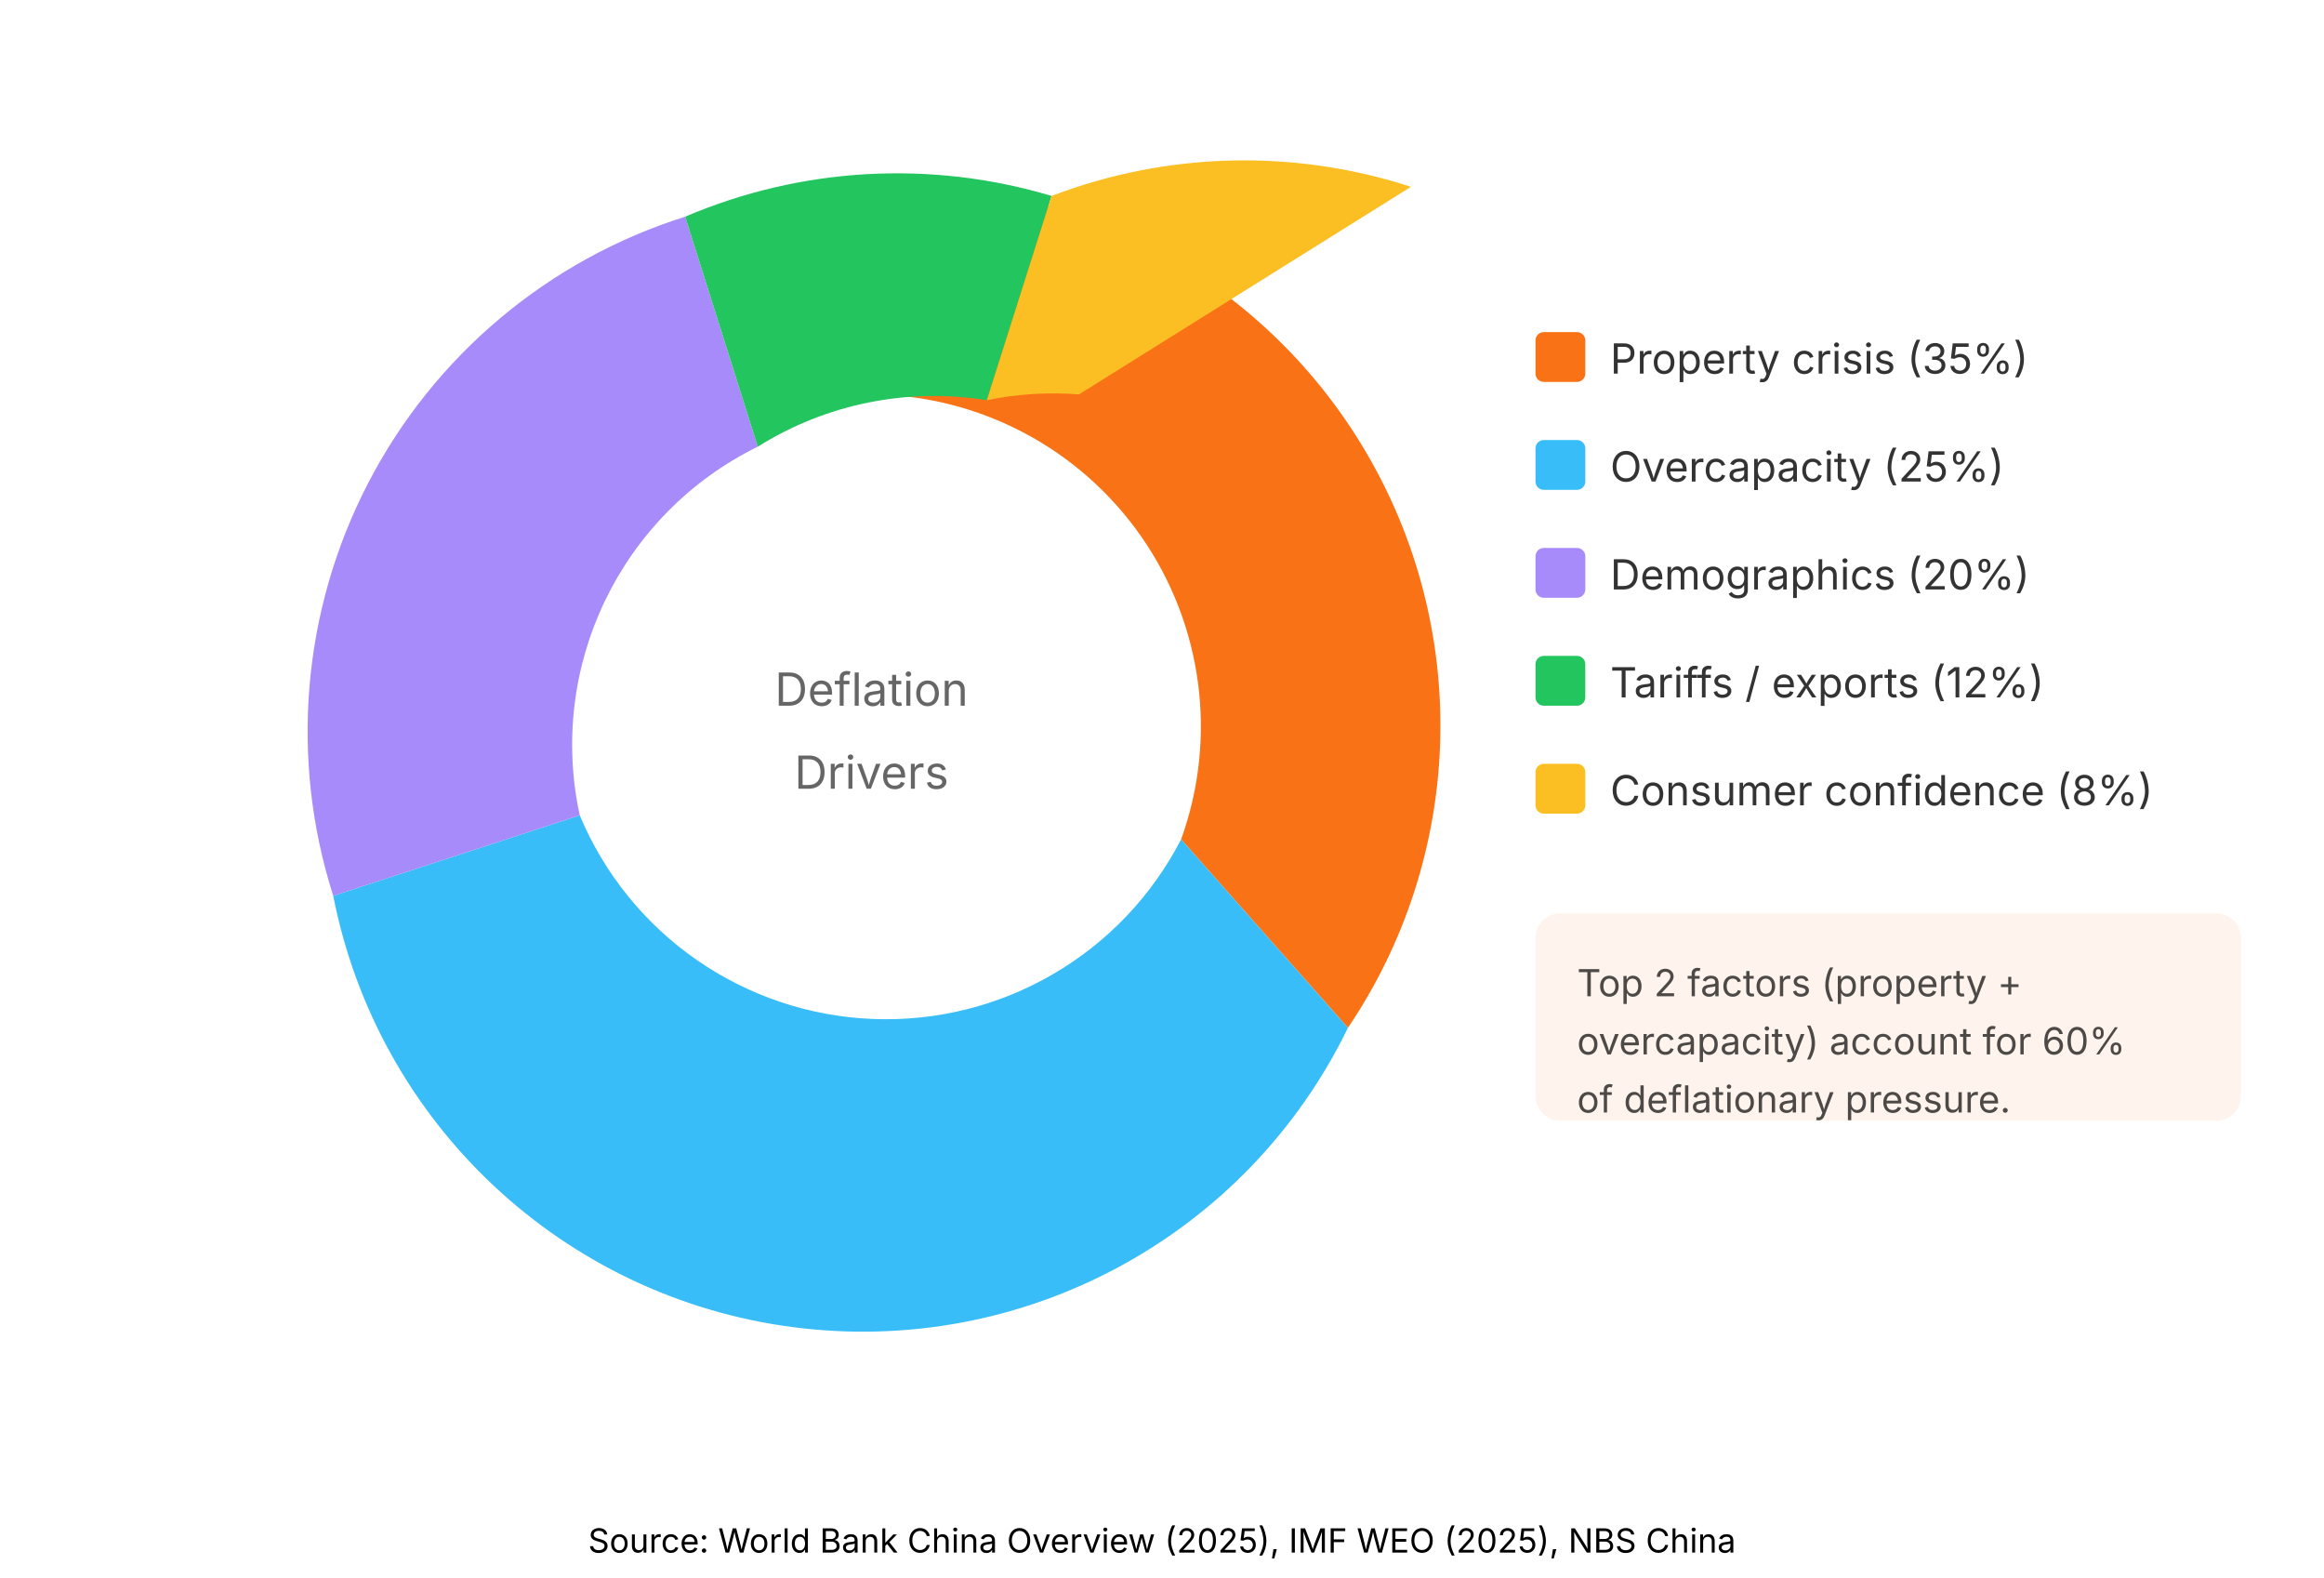
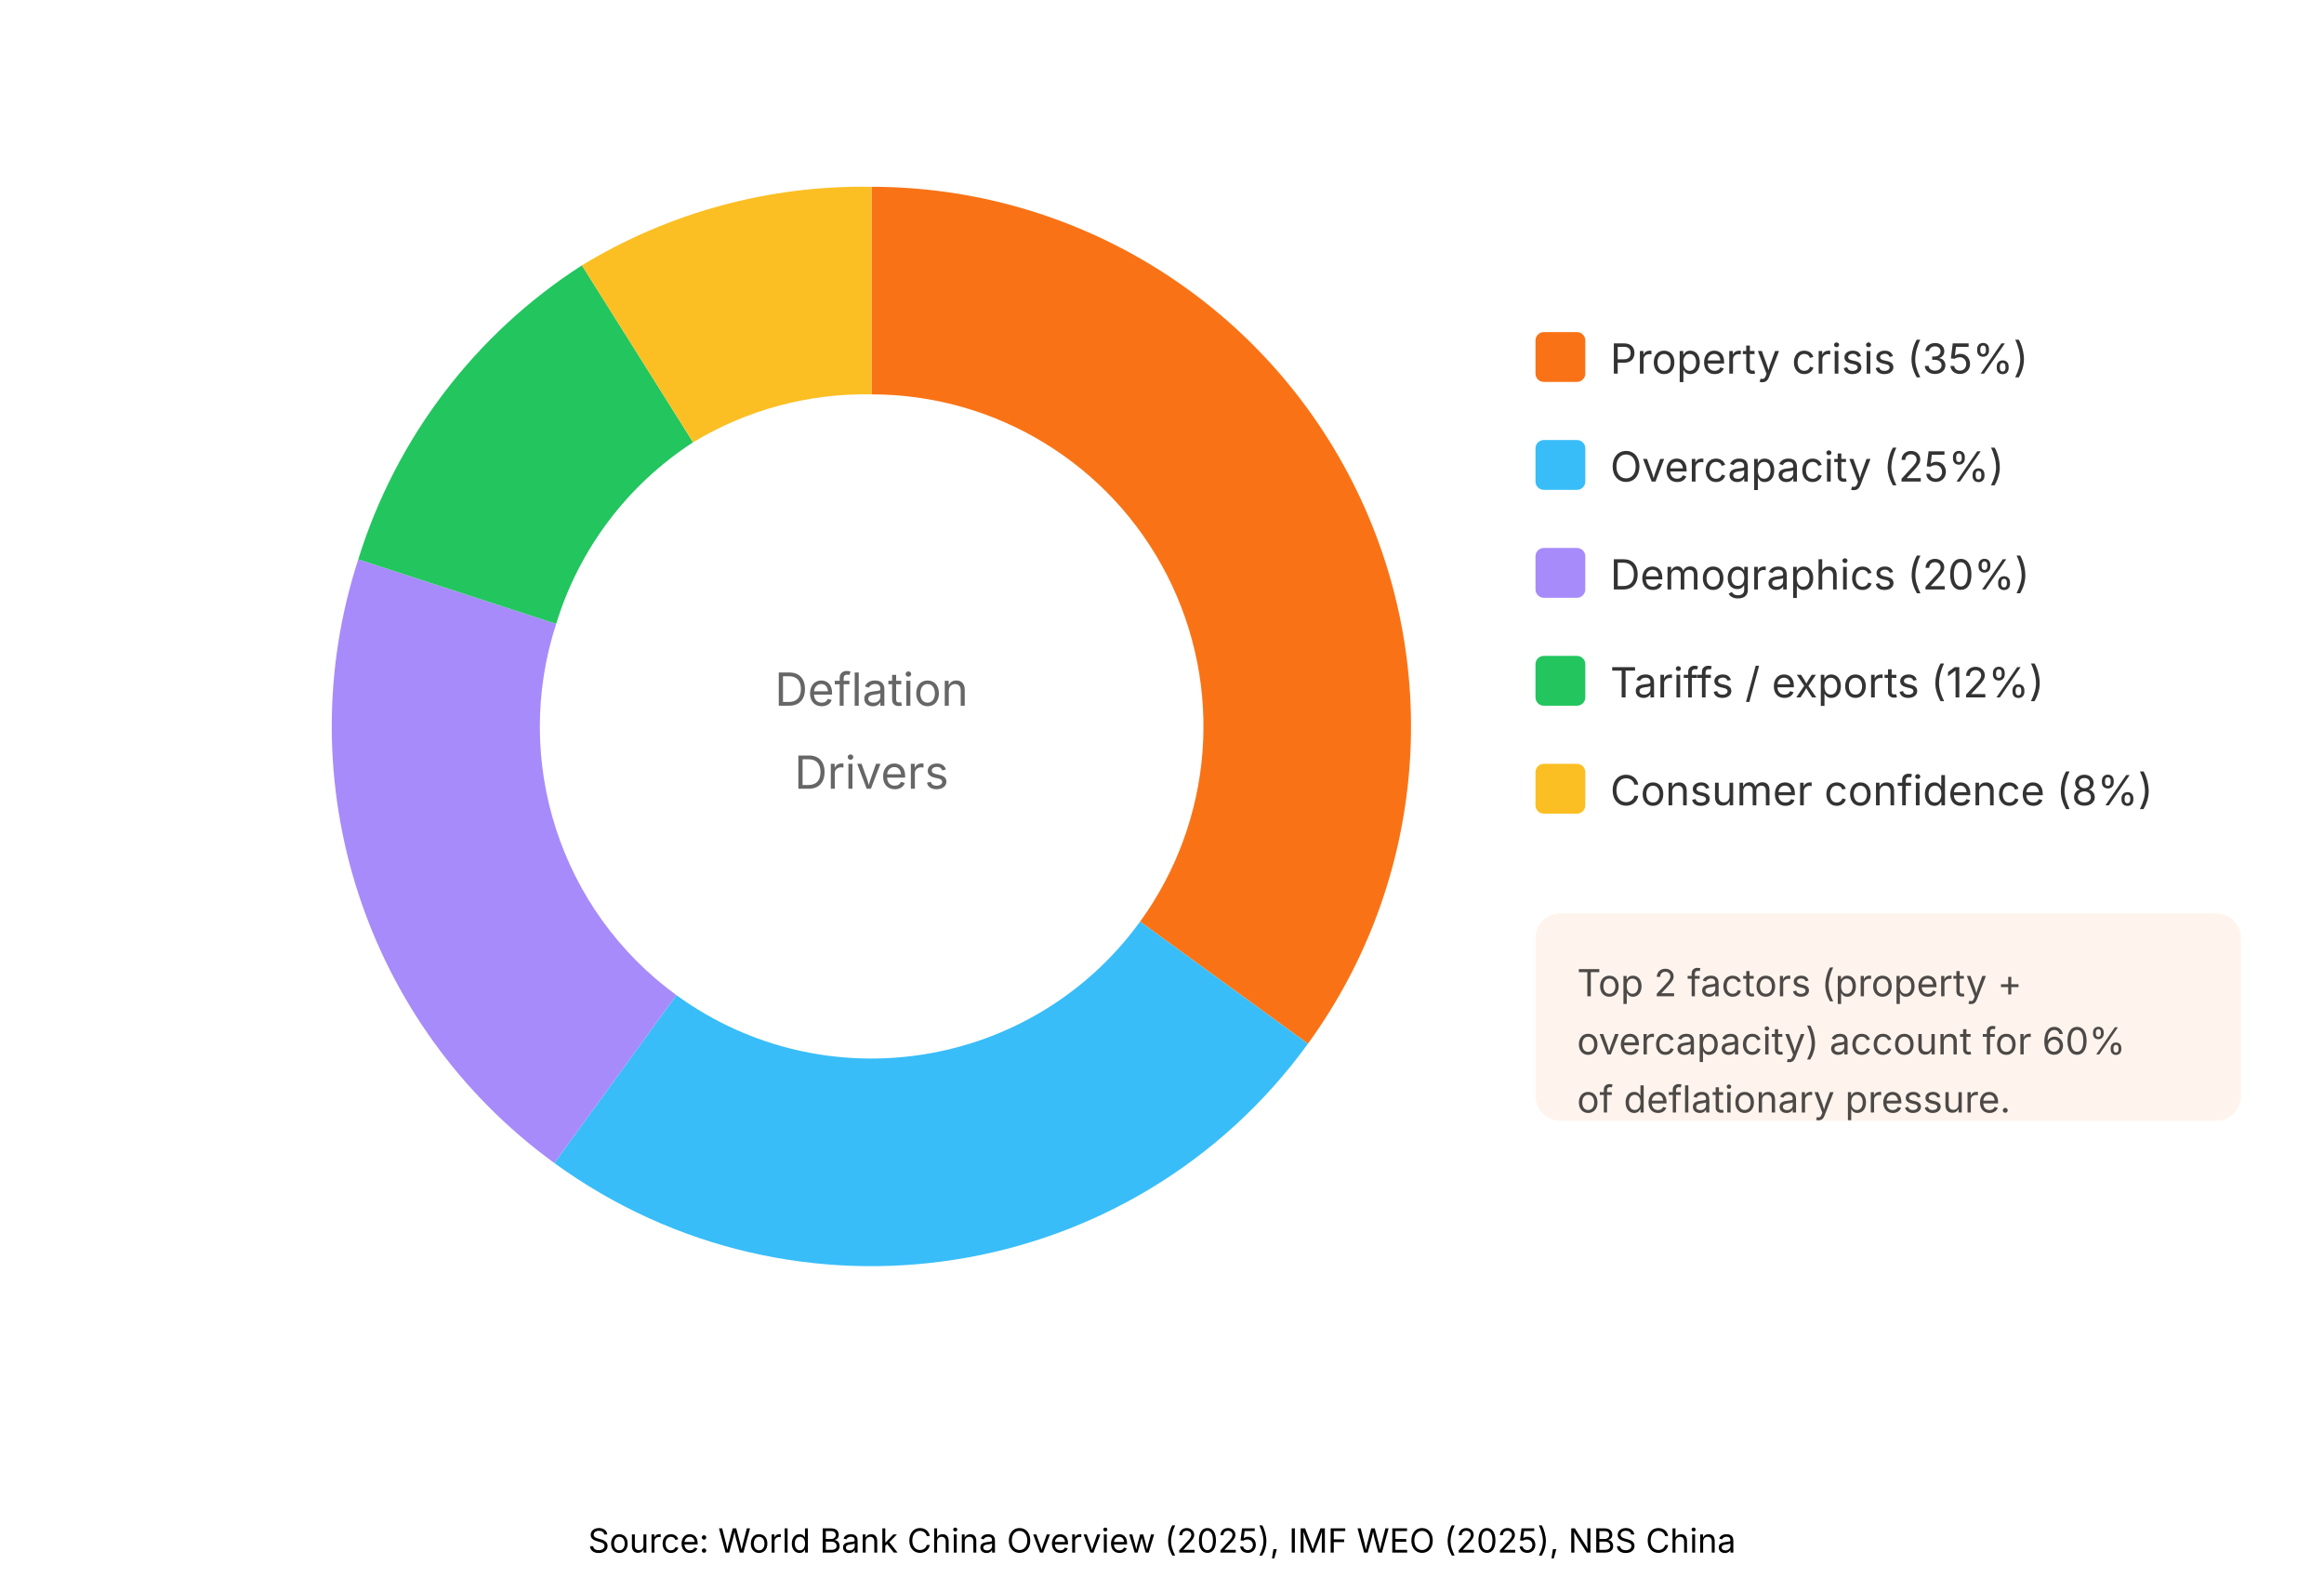
<svg xmlns="http://www.w3.org/2000/svg" viewBox="0 0 560 380" style="max-width: 100%; height: auto; font-family: 'Inter', system-ui, sans-serif" role="img" aria-labelledby="chart-title chart-desc">
-   <path d="M 210 45 A 130 130 0 0 1 324.8 247.6 L 284.6 202.2 A 80 80 0 0 0 210 95 Z" fill="#f97316" />
-   <path d="M 324.8 247.6 A 130 130 0 0 1 80.3 215.8 L 139.7 196.4 A 80 80 0 0 0 284.6 202.2 Z" fill="#38bdf8" />
-   <path d="M 80.3 215.8 A 130 130 0 0 1 165.1 52.2 L 182.6 107.6 A 80 80 0 0 0 139.7 196.4 Z" fill="#a78bfa" />
-   <path d="M 165.1 52.2 A 130 130 0 0 1 253.4 47.2 L 237.8 96.4 A 80 80 0 0 0 182.6 107.6 Z" fill="#22c55e" />
-   <path d="M 253.4 47.2 A 130 130 0 0 1 340 45 L 260 95 A 80 80 0 0 0 237.8 96.4 Z" fill="#fbbf24" />
+   <path d="M 210 45 A 130 130 0 0 1 315.17 251.42 L 274.72 222.01 A 80 80 0 0 0 210 95 Z" fill="#f97316" />
+   <path d="M 315.17 251.42 A 130 130 0 0 1 133.58 280.17 L 162.99 239.72 A 80 80 0 0 0 274.72 222.01 Z" fill="#38bdf8" />
+   <path d="M 133.58 280.17 A 130 130 0 0 1 86.33 134.74 L 134.02 150.28 A 80 80 0 0 0 162.99 239.72 Z" fill="#a78bfa" />
+   <path d="M 86.33 134.74 A 130 130 0 0 1 140.22 63.92 L 167.01 106.55 A 80 80 0 0 0 134.02 150.28 Z" fill="#22c55e" />
+   <path d="M 140.22 63.92 A 130 130 0 0 1 210 45 L 210 95 A 80 80 0 0 0 167.01 106.55 Z" fill="#fbbf24" />
  <text x="210" y="170" text-anchor="middle" font-size="11" fill="currentColor" opacity="0.6">Deflation</text>
  <text x="210" y="190" text-anchor="middle" font-size="11" fill="currentColor" opacity="0.6">Drivers</text>
  <rect x="370" y="80" width="12" height="12" rx="2" fill="#f97316" />
  <text x="388" y="90" font-size="10" fill="currentColor" opacity="0.8">Property crisis (35%)</text>
  <rect x="370" y="106" width="12" height="12" rx="2" fill="#38bdf8" />
  <text x="388" y="116" font-size="10" fill="currentColor" opacity="0.8">Overcapacity (25%)</text>
  <rect x="370" y="132" width="12" height="12" rx="2" fill="#a78bfa" />
  <text x="388" y="142" font-size="10" fill="currentColor" opacity="0.8">Demographics (20%)</text>
  <rect x="370" y="158" width="12" height="12" rx="2" fill="#22c55e" />
  <text x="388" y="168" font-size="10" fill="currentColor" opacity="0.8">Tariffs / exports (12%)</text>
  <rect x="370" y="184" width="12" height="12" rx="2" fill="#fbbf24" />
  <text x="388" y="194" font-size="10" fill="currentColor" opacity="0.8">Consumer confidence (8%)</text>
  <rect x="370" y="220" width="170" height="50" rx="6" fill="#f97316" opacity="0.08" />
  <text x="380" y="240" font-size="9" fill="currentColor" opacity="0.7">Top 2 factors (property +</text>
  <text x="380" y="254" font-size="9" fill="currentColor" opacity="0.7">overcapacity) account for 60%</text>
  <text x="380" y="268" font-size="9" fill="currentColor" opacity="0.7">of deflationary pressure.</text>
  <text x="280" y="374" text-anchor="middle" font-size="8" fill="var(--chart-muted, currentColor)">Source: World Bank China Overview (2025), IMF WEO (2025), NBS China</text>
</svg>
